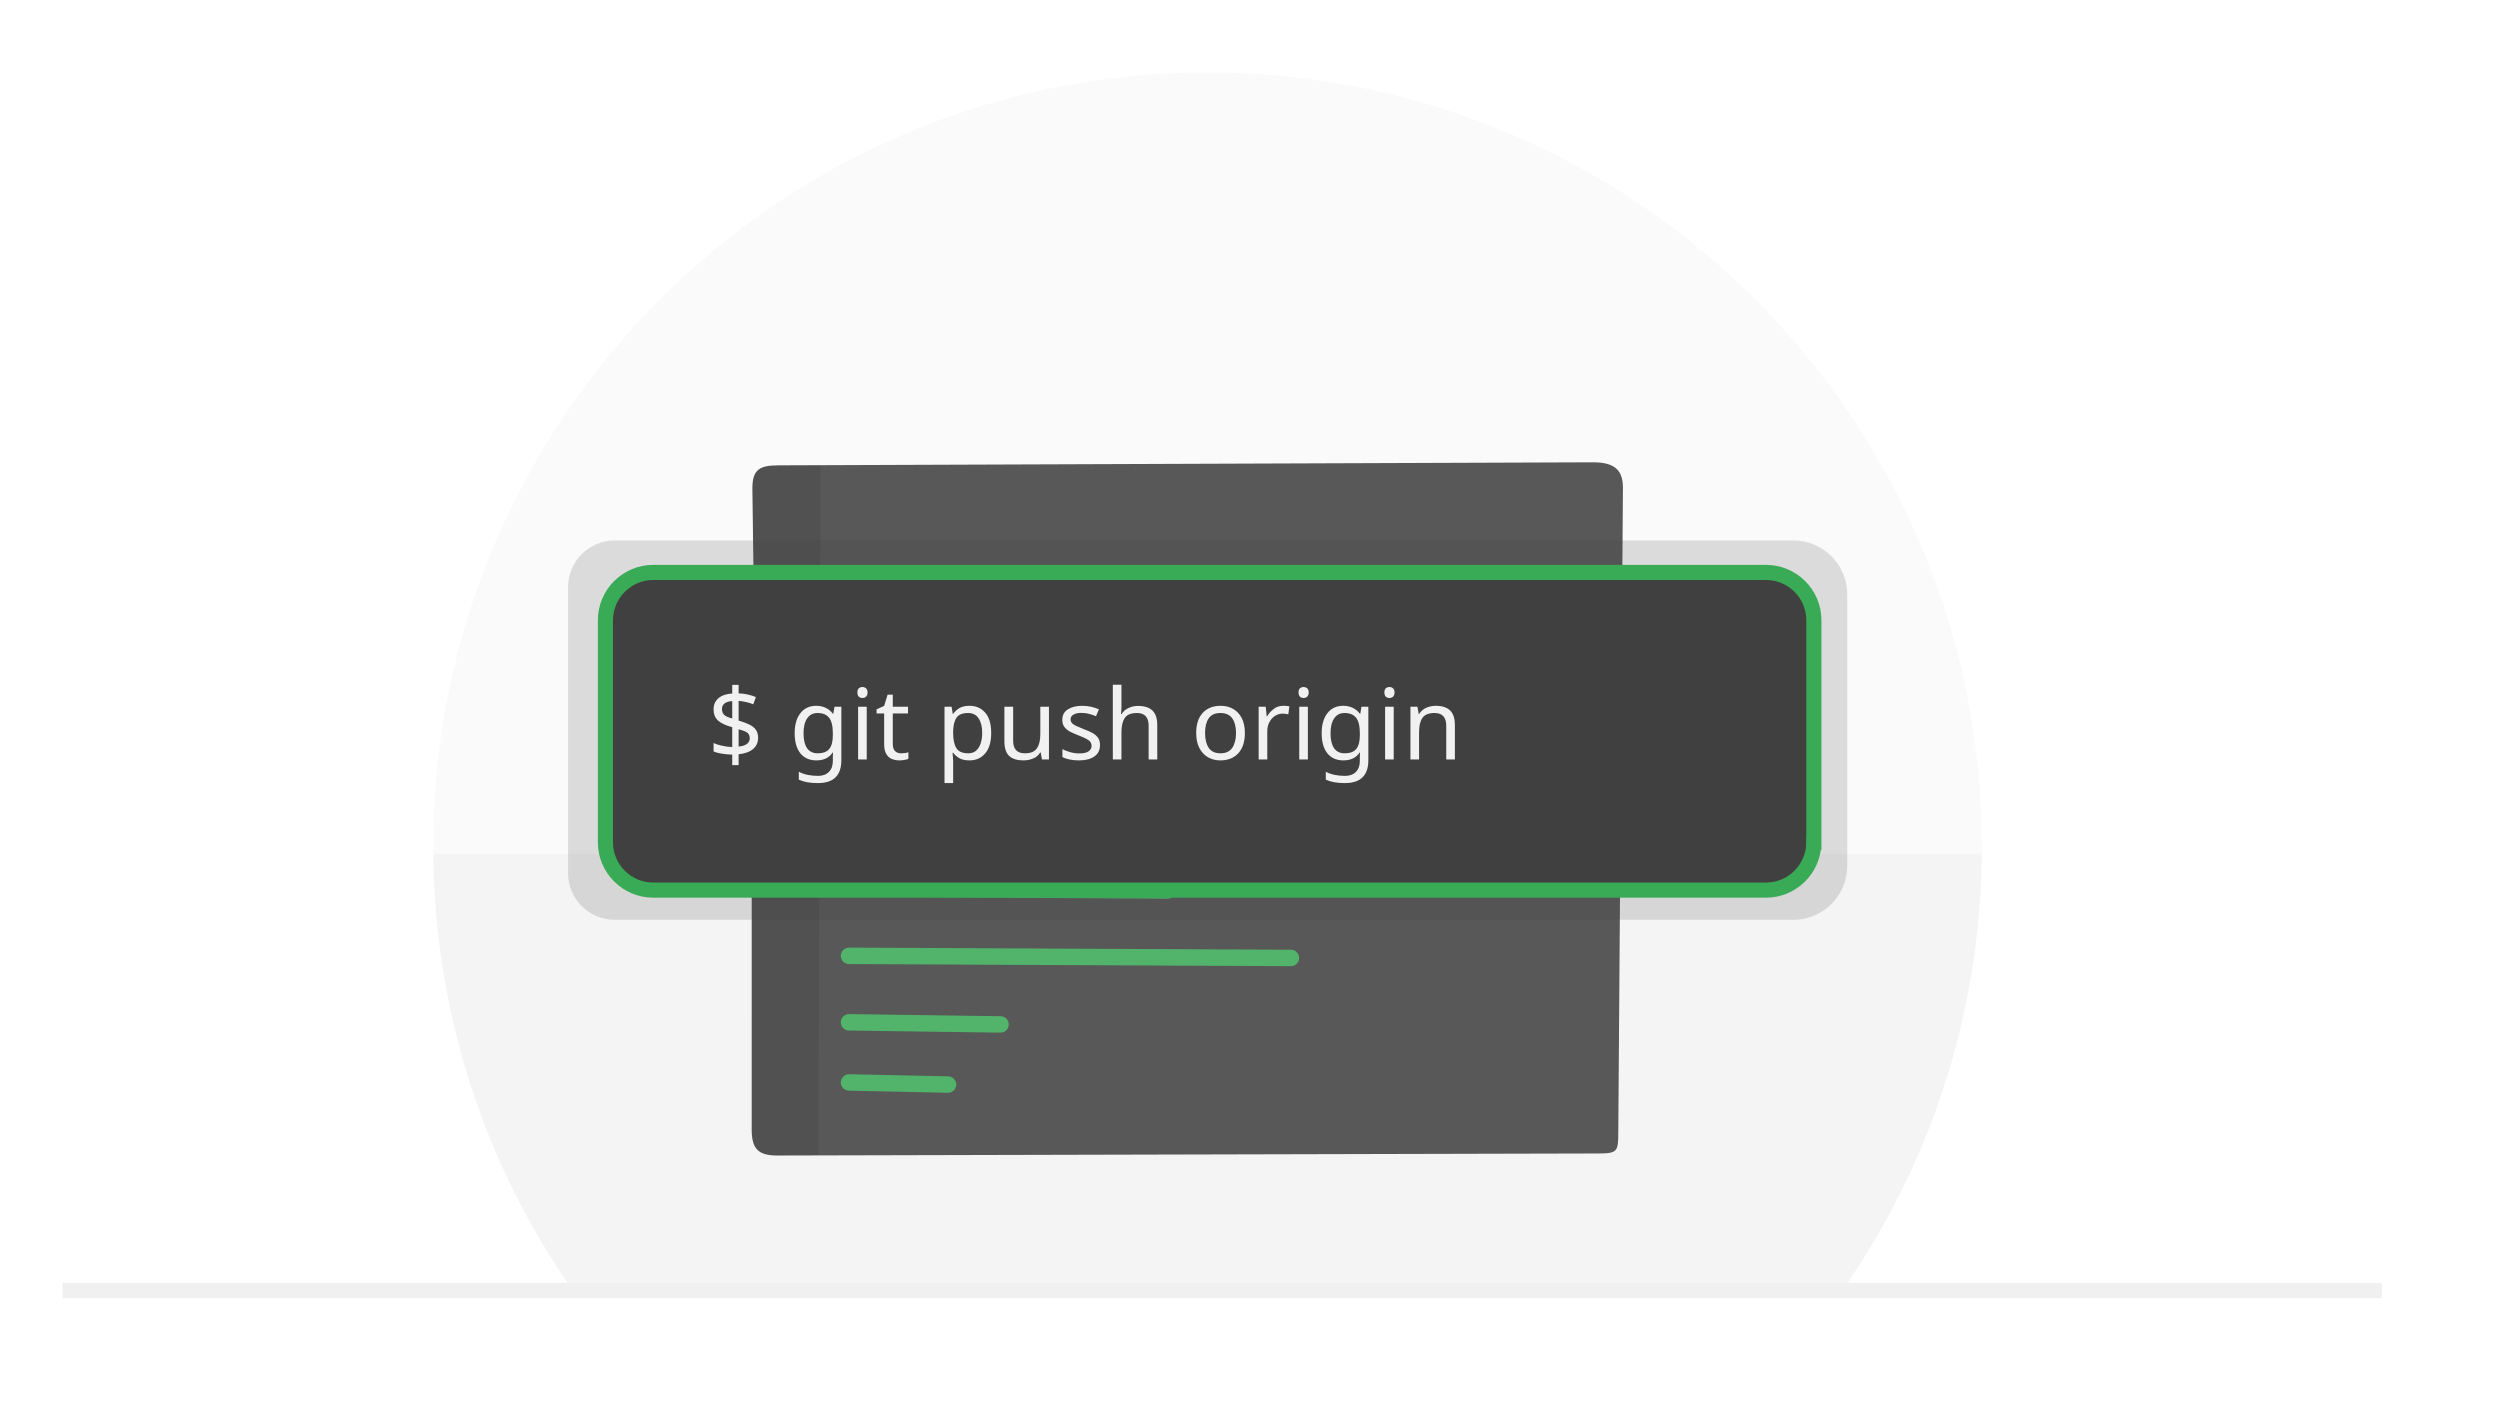
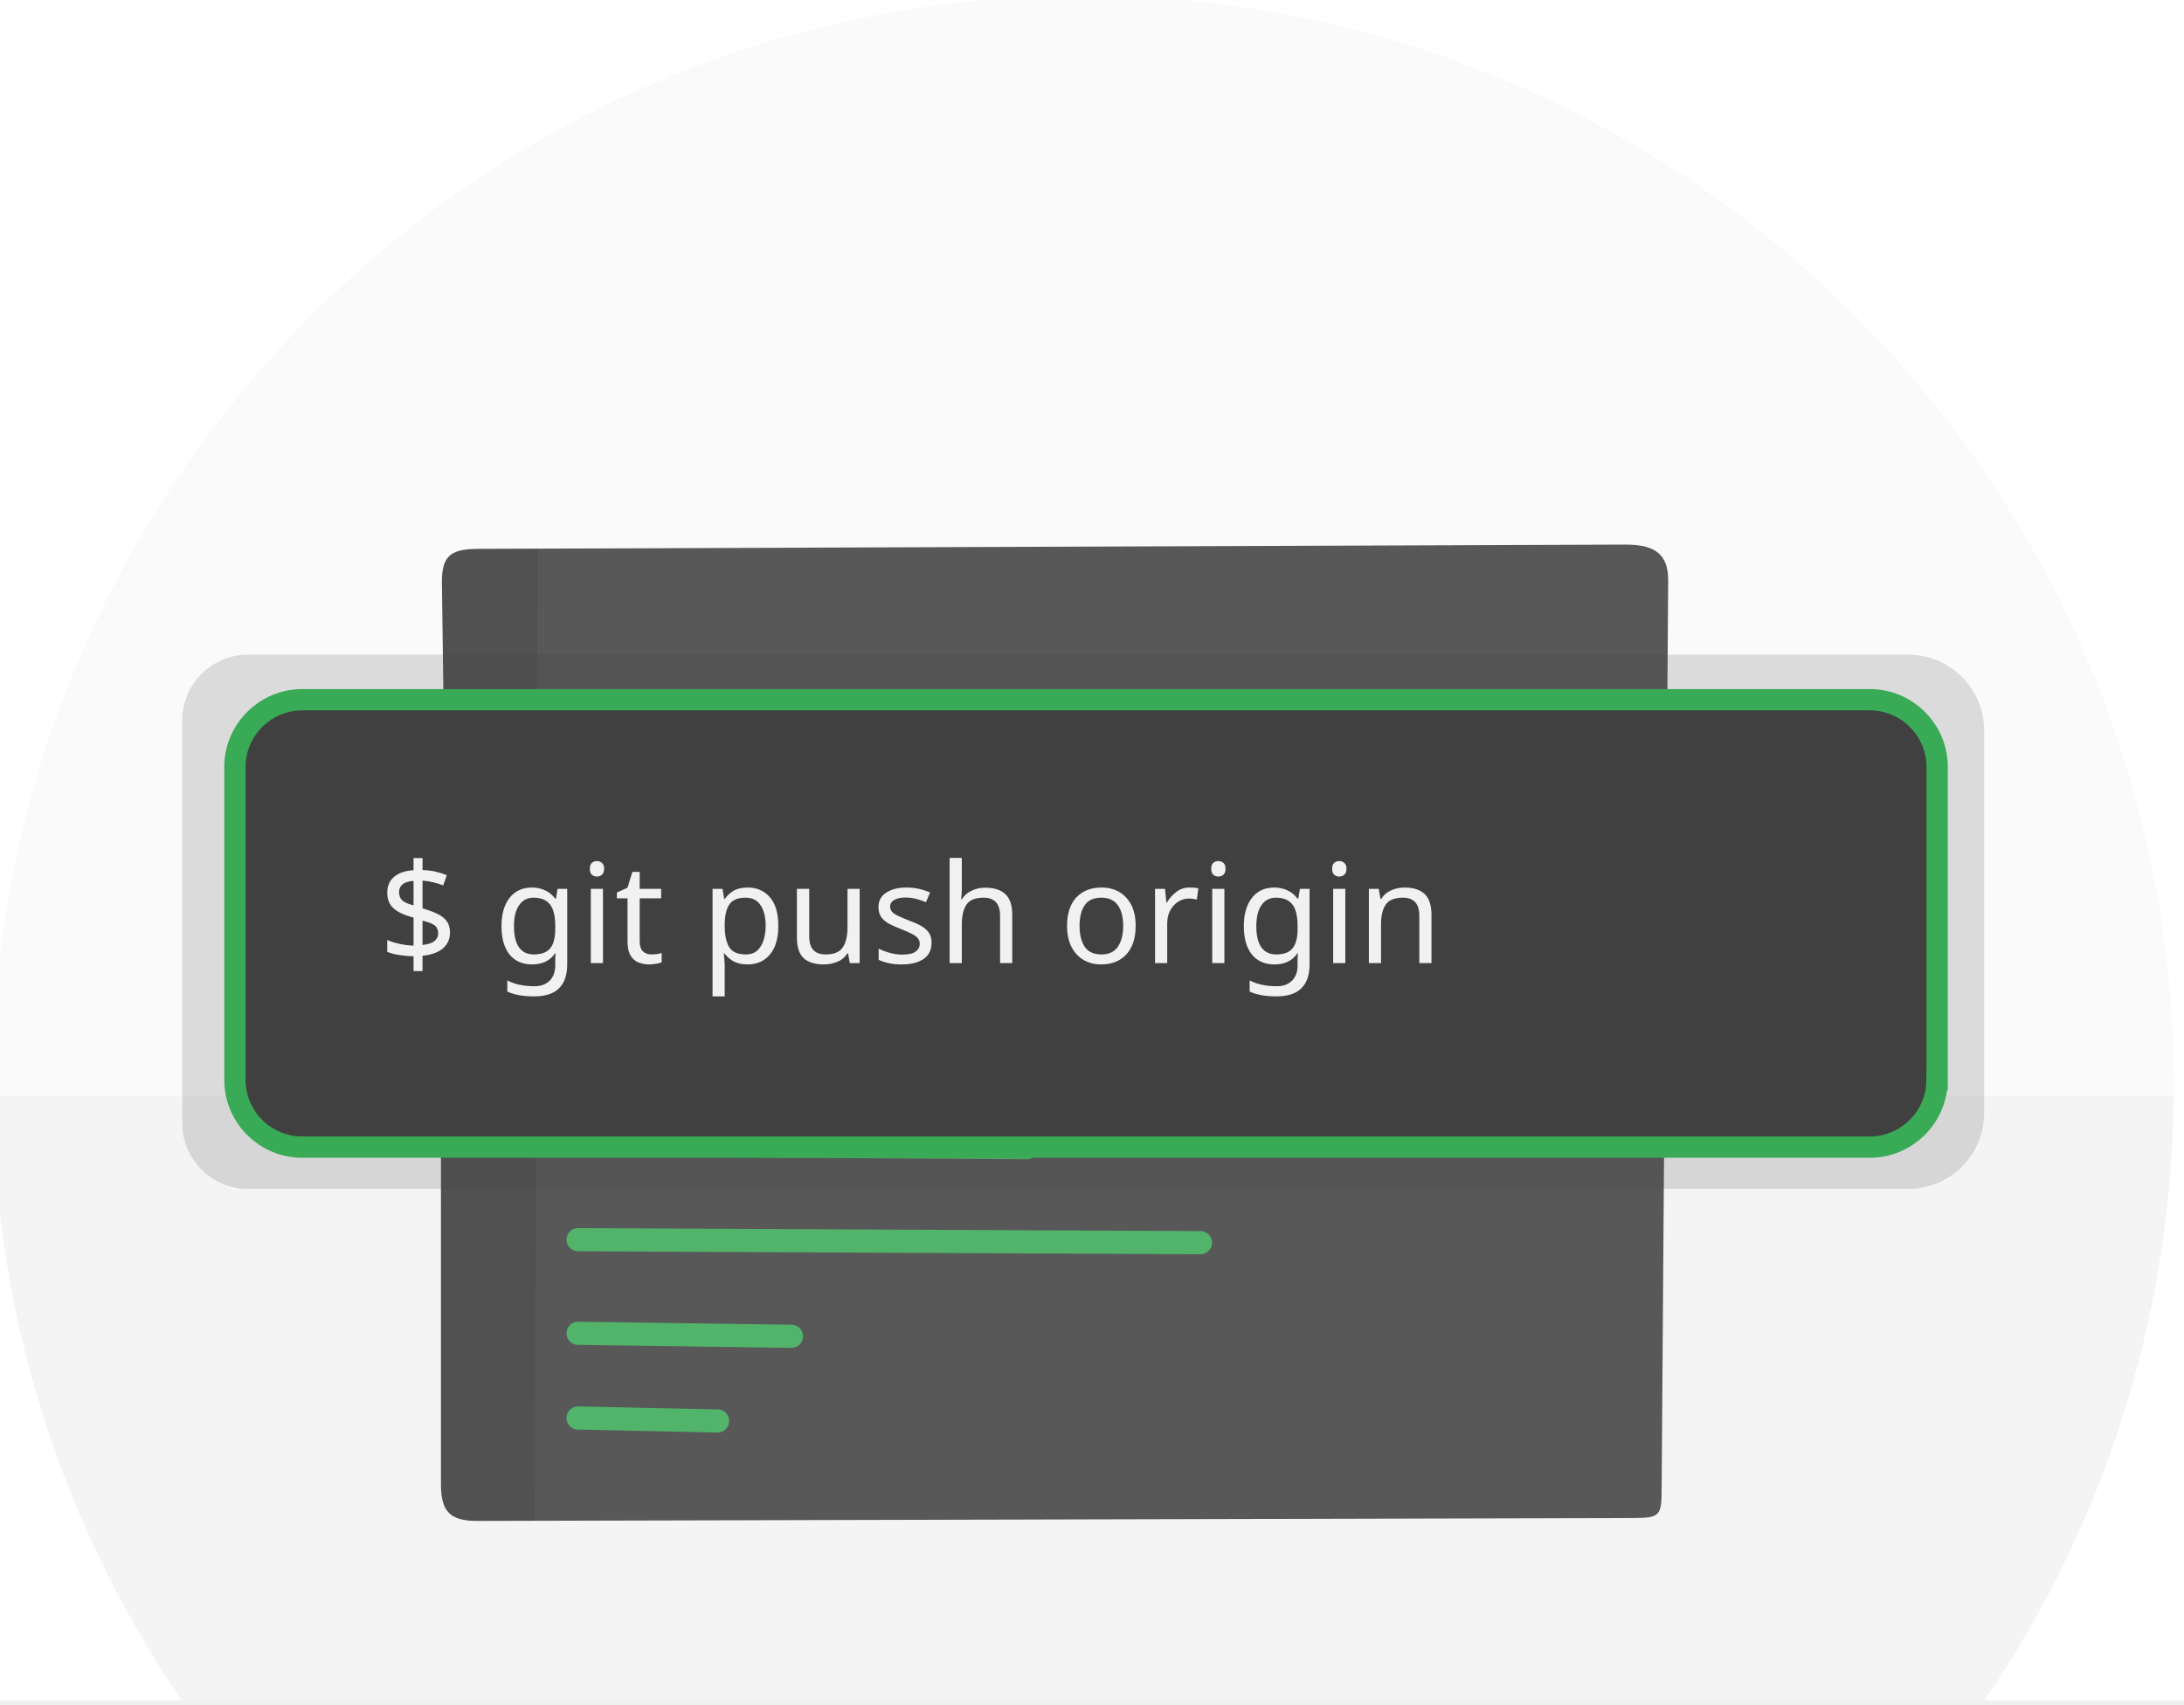
- <svg xmlns="http://www.w3.org/2000/svg" version="1.1" x="0px" y="0px" viewBox="0 0 330.55 186.41" style="enable-background:new 0 0 330.55 186.41;">
+ <svg xmlns="http://www.w3.org/2000/svg" version="1.1" x="0px" y="0px" viewBox="58 10 205 160" style="enable-background:new 0 0 330.55 186.41;">
  <defs>
    <style type="text/css">
      .st0{fill:#FAFAFA;}
      .st1{fill:#F4F4F4;}
      .st2{fill:none;stroke:#F0F0F1;stroke-width:2;stroke-miterlimit:10;}
      .st3{opacity:0.87;}
      .st4{fill:#404041;}
      .st5{fill:none;stroke:#F0F0F1;stroke-width:2;stroke-linecap:round;stroke-linejoin:round;stroke-miterlimit:10;}
      .st6{fill:none;stroke:#39AA56;stroke-width:2.173;stroke-linecap:round;stroke-linejoin:round;stroke-miterlimit:10;}
      .st7{fill:#383838;}
      .st8{fill:none;stroke:#F4F4F4;stroke-width:2;stroke-linecap:round;stroke-linejoin:round;stroke-miterlimit:10;}
      .st9{opacity:0.17;}
      .st10{fill:none;stroke:#39AA56;stroke-width:2;stroke-miterlimit:10;}
      .st11{fill:none;}
      .st12{fill:#F1F1F1;}
      .st13{font-family:'Cousine-Regular';}
      .st14{font-size:13px;}
    </style>
    <clipPath id="external-mask">
      <path d="M 213.97 149.72 C 213.97 152.28 213.848 152.511 211.288 152.511 L 102.786 152.783 C 100.226 152.783 99.389 151.889 99.389 149.329 L 99.391 89.687 C 99.391 87.127 99.686 80.109 99.686 80.109 L 99.479 64.604 C 99.479 62.044 100.44 61.527 103 61.527 L 210.591 61.126 C 213.151 61.126 214.585 61.89 214.585 64.45 L 213.97 149.72 Z" />
    </clipPath>
  </defs>
  <g>
    <g>
      <g>
        <path class="st0" d="M262.05,111.97c0-56.55-45.84-102.39-102.39-102.39S57.27,55.42,57.27,111.97c0,0.31,0.02,0.61,0.02,0.92 h204.75C262.04,112.58,262.05,112.27,262.05,111.97z" />
        <path class="st1" d="M243.58,170.63c11.47-16.38,18.26-36.28,18.45-57.75H57.29c0.19,21.47,6.98,41.37,18.45,57.75H243.58z" />
      </g>
      <line class="st2" x1="8.27" y1="170.63" x2="314.93" y2="170.63" />
    </g>
    <g class="st3" clip-path="url(#external-mask)">
      <g>
        <path class="st4" d="M215.72,149.79c0,2.56-2.1,4.66-4.66,4.66h-108.8c-2.56,0-4.66-2.1-4.66-4.66V89.22c0-2.56,0-6.76,0-9.33 v-16c0-2.56,2.1-4.66,4.66-4.66h108.8c2.56,0,4.66,2.1,4.66,4.66V149.79z" />
        <path class="st5" d="M215.72,149.79c0,2.56-2.1,4.66-4.66,4.66h-108.8c-2.56,0-4.66-2.1-4.66-4.66V89.22c0-2.56,0-6.76,0-9.33 v-16c0-2.56,2.1-4.66,4.66-4.66h108.8c2.56,0,4.66,2.1,4.66,4.66V149.79z" />
      </g>
      <g>
        <animateTransform id="anim4" type="translate" begin="0s" dur="3s" attributeName="transform" values="0 36; 0 0" keySplines="0 0 1 1" keyTimes="0;1" calcMode="spline" repeatCount="indefinite" attributeType="XML" />
        <line class="st6" x1="112.26" y1="80.74" x2="154.39" y2="81.02" />
        <line class="st6" x1="112.26" y1="90.75" x2="170.68" y2="91.03" />
        <line class="st6" x1="112.26" y1="99.65" x2="129.05" y2="99.93" />
        <line class="st6" x1="112.26" y1="108.56" x2="202.94" y2="108.84" />
        <line class="st6" x1="112.26" y1="117.47" x2="154.39" y2="117.75" />
        <line class="st6" x1="112.26" y1="126.38" x2="170.68" y2="126.66" />
        <line class="st6" x1="112.26" y1="135.17" x2="132.29" y2="135.45" />
        <line class="st6" x1="112.26" y1="143.12" x2="125.35" y2="143.4" />
      </g>
      <g>
        <path class="st7" d="M108.19,154.46h-5.93c-2.56,0-4.66-2.1-4.66-4.66V89.22c0-2.56,0-6.76,0-9.33v-16c0-2.56,2.1-4.66,4.66-4.66 h6.23" />
        <path class="st8" d="M108.19,154.46h-5.93c-2.56,0-4.66-2.1-4.66-4.66V89.22c0-2.56,0-6.76,0-9.33v-16c0-2.56,2.1-4.66,4.66-4.66 h6.23" />
      </g>
    </g>
    <g>
      <g class="st9">
        <animate id="anim1" attributeName="opacity" from="0" to="0.4" dur="0.5s" begin="0s;anim2.end" fill="freeze" />
        <animate id="anim2" attributeName="opacity" from="0.4" to="0" dur="0.5s" begin="anim1.end" fill="freeze" />
        <path class="st4" d="M237.12,121.61H81.26c-3.38,0-6.15-2.77-6.15-6.15V97.23c0-3.38,0-8.92,0-12.3v-7.32 c0-3.38,2.77-6.15,6.15-6.15h155.86c3.93,0,7.12,3.19,7.12,7.12v35.92C244.23,118.42,241.05,121.61,237.12,121.61z" style="" />
      </g>
      <g>
        <g>
          <path class="st4" d="M239.82,111.38c0,3.47-2.84,6.31-6.31,6.31H86.36c-3.47,0-6.31-2.84-6.31-6.31v-11.35 c0-3.47,0-9.15,0-12.61V82c0-3.47,2.84-6.31,6.31-6.31h147.16c3.47,0,6.31,2.84,6.31,6.31V111.38z" />
          <path class="st10" d="M239.82,111.38c0,3.47-2.84,6.31-6.31,6.31H86.36c-3.47,0-6.31-2.84-6.31-6.31v-11.35 c0-3.47,0-9.15,0-12.61V82c0-3.47,2.84-6.31,6.31-6.31h147.16c3.47,0,6.31,2.84,6.31,6.31V111.38z" />
        </g>
        <rect x="80.85" y="91.08" class="st11" width="158.18" height="14.15" />
        <text transform="matrix(1 0 0 1 93.5359 100.4145)" class="st12 st13 st14" style="white-space: pre;">$ git push origin</text>
      </g>
    </g>
  </g>
</svg>
